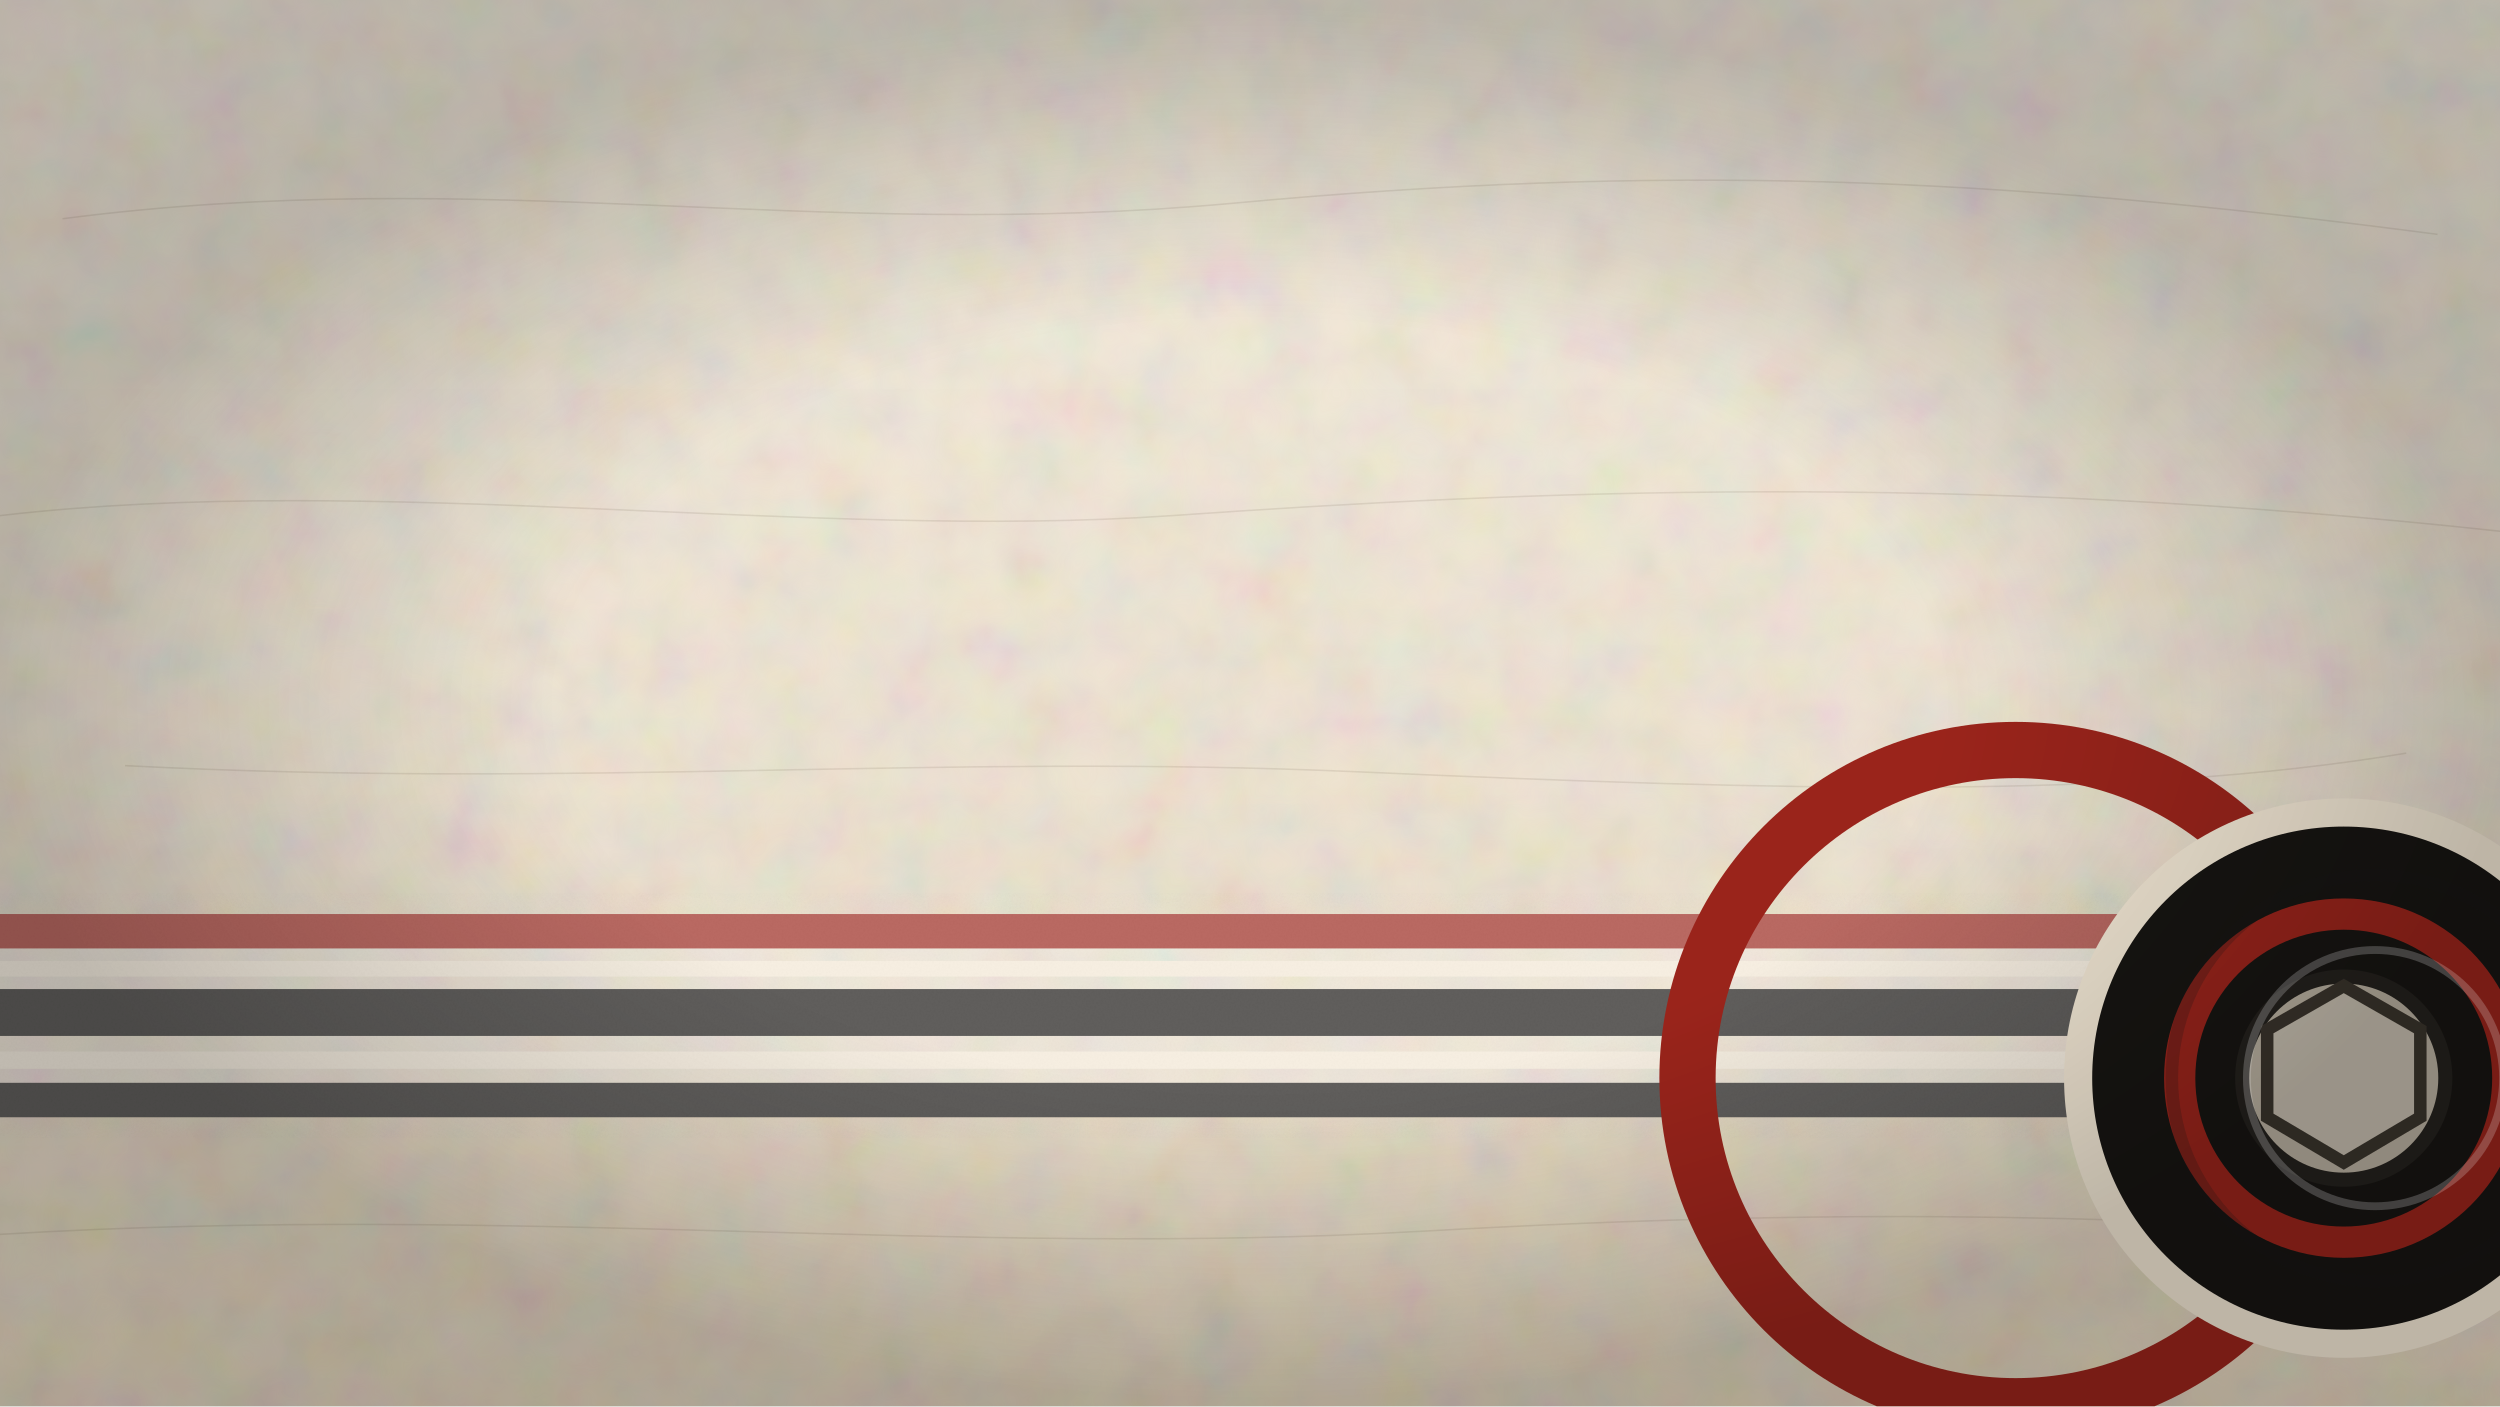
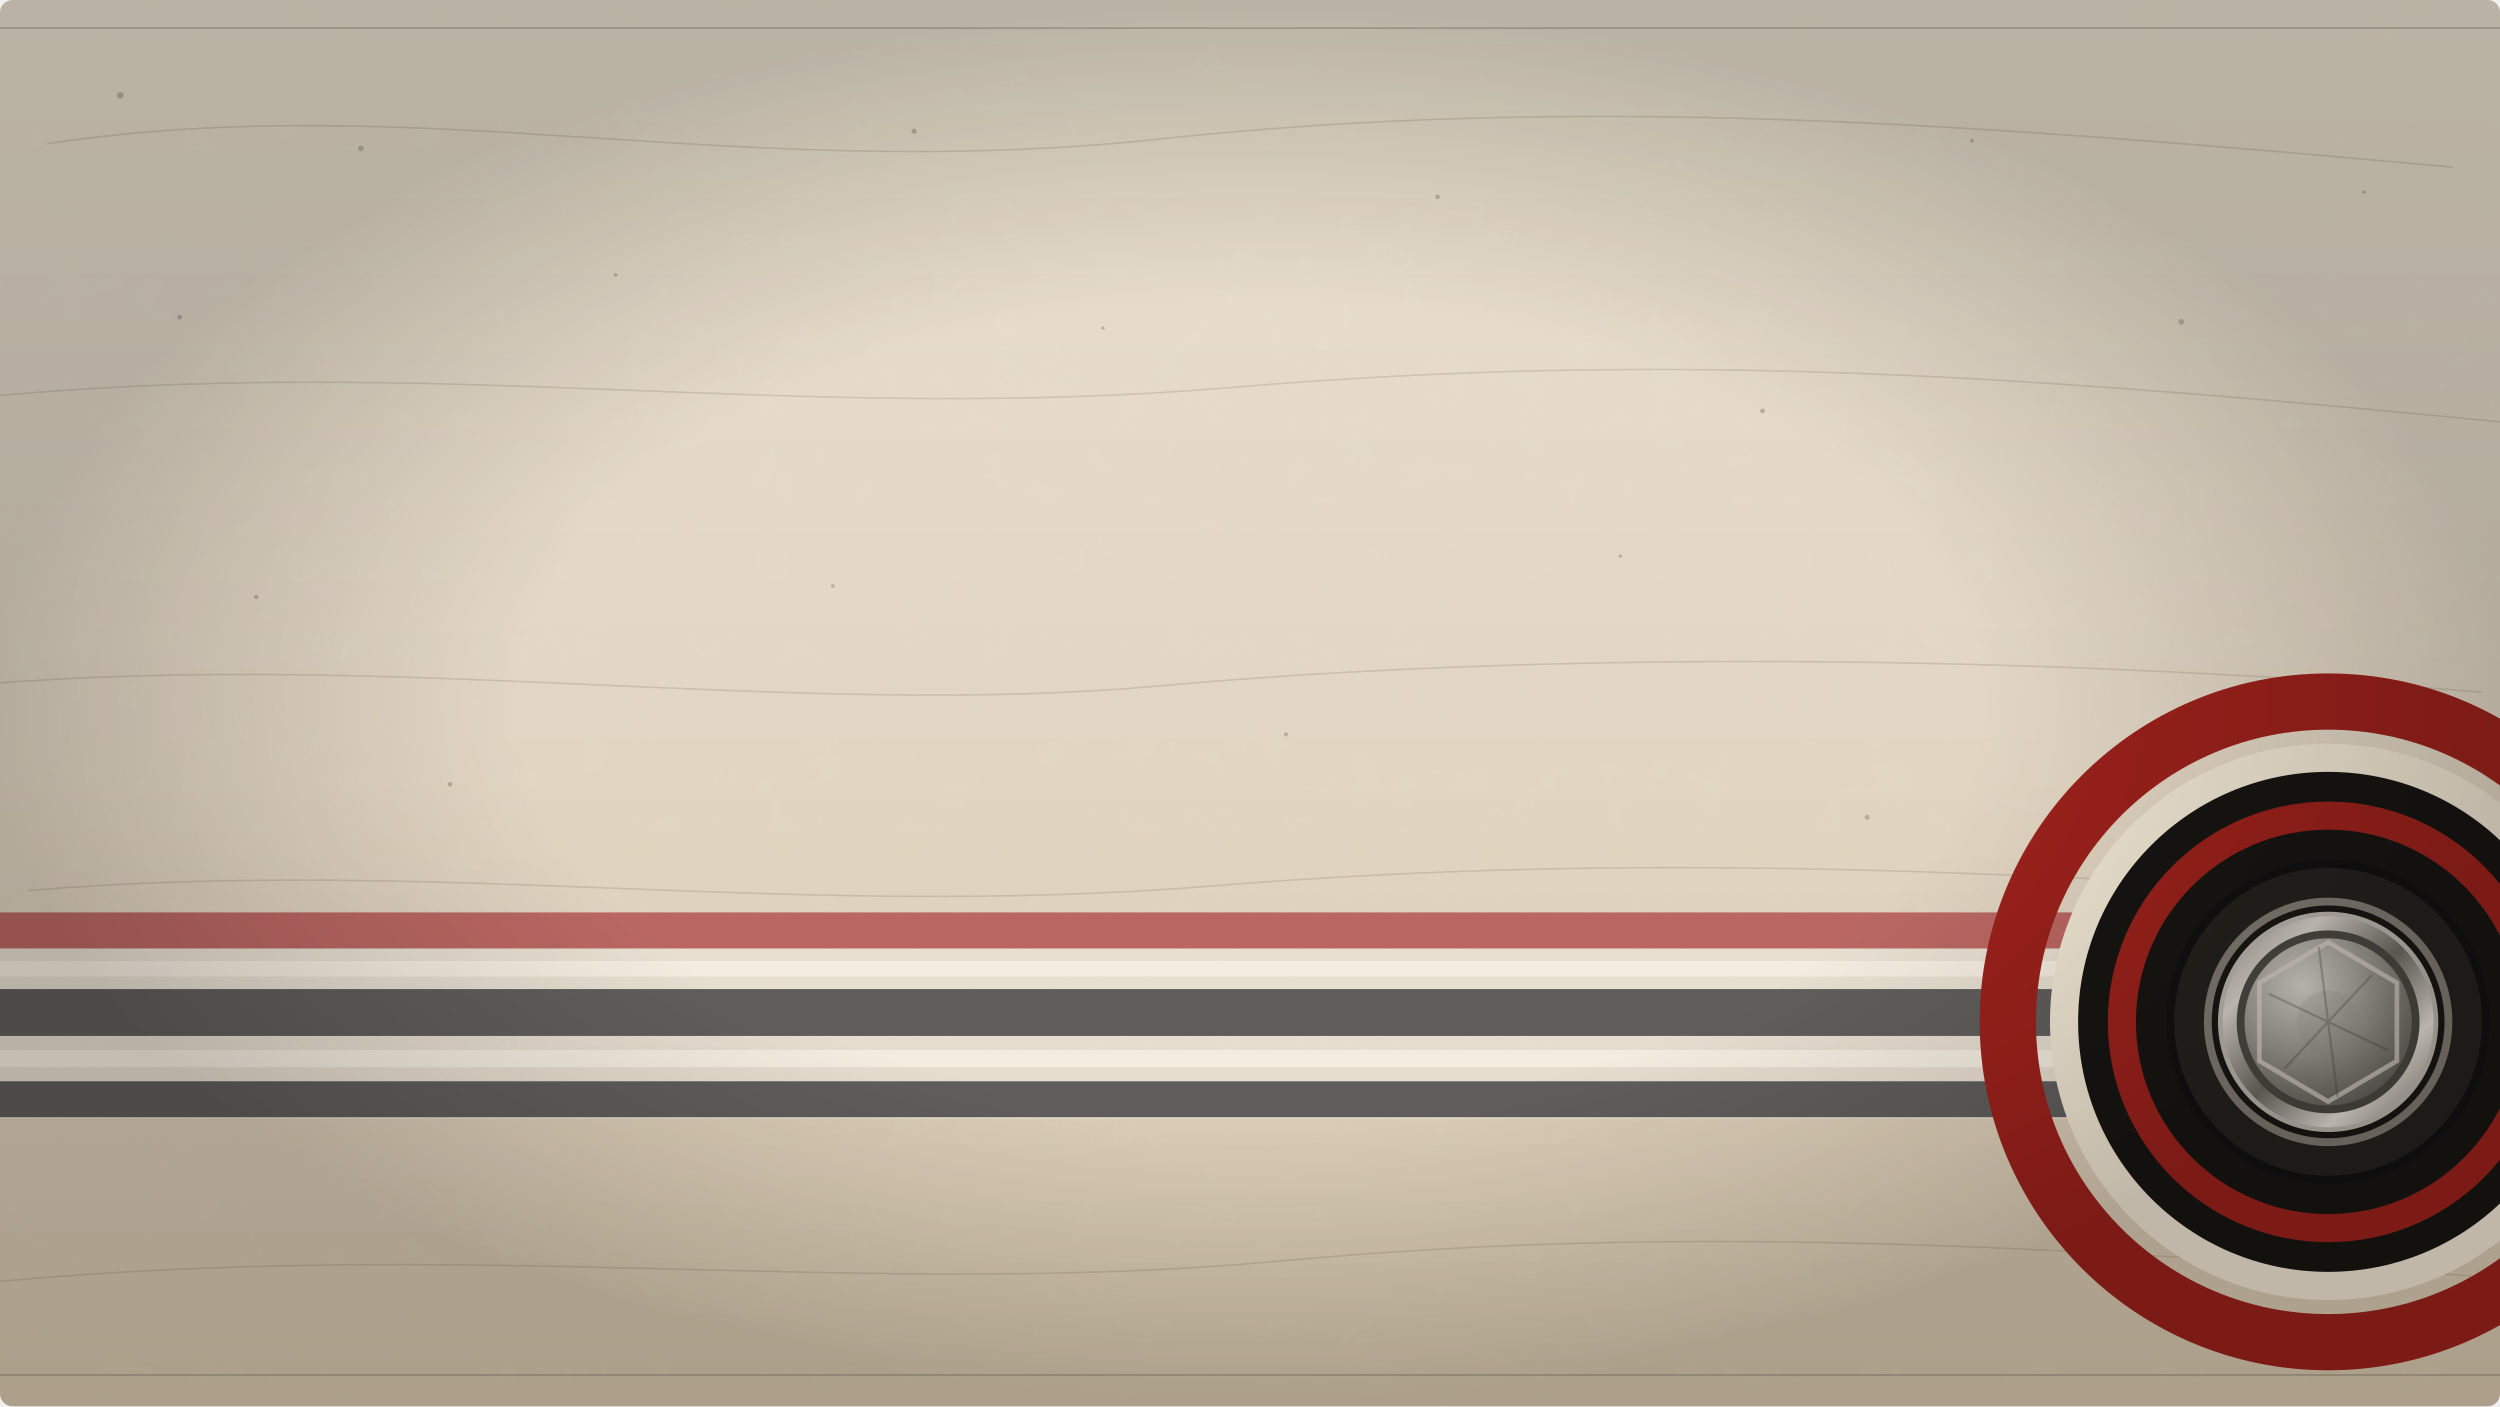
<svg xmlns="http://www.w3.org/2000/svg" viewBox="0 0 1600 900" preserveAspectRatio="xMidYMid slice">
  <defs>
-     <filter id="noise">
-       <feTurbulence type="fractalNoise" baseFrequency="0.75" numOctaves="4" stitchTiles="stitch" />
+     <filter id="paperNoise" x="-10%" y="-10%" width="120%" height="120%">
+       <feTurbulence type="fractalNoise" baseFrequency="0.9" numOctaves="4" stitchTiles="stitch" />
+       <feColorMatrix type="saturate" values="0" />
+       <feComponentTransfer>
+         <feFuncA type="table" tableValues="0 0.13" />
+       </feComponentTransfer>
+       <feBlend in="SourceGraphic" mode="multiply" />
+     </filter>
+     <filter id="grain" x="-10%" y="-10%" width="120%" height="120%">
+       <feTurbulence type="fractalNoise" baseFrequency="0.035" numOctaves="4" stitchTiles="stitch" />
      <feColorMatrix type="saturate" values="0" />
      <feComponentTransfer>
        <feFuncA type="table" tableValues="0 0.18" />
      </feComponentTransfer>
      <feBlend in="SourceGraphic" mode="multiply" />
    </filter>
-     <filter id="distress">
-       <feTurbulence type="fractalNoise" baseFrequency="0.025" numOctaves="3" />
-       <feColorMatrix values="1 0 0 0 0 0 1 0 0 0 0 0 1 0 0 0 0 0 0.5 0" />
-     </filter>
    <linearGradient id="paper" x1="0" y1="0" x2="0" y2="1">
-       <stop offset="0" stop-color="#f5ecdc" />
+       <stop offset="0" stop-color="#f6eddc" />
      <stop offset="0.55" stop-color="#eee3d1" />
-       <stop offset="1" stop-color="#e4d5bc" />
+       <stop offset="1" stop-color="#e3d3b9" />
    </linearGradient>
+     <linearGradient id="metal" x1="0" y1="0" x2="1" y2="1">
+       <stop offset="0" stop-color="#8e8a82" />
+       <stop offset="0.24" stop-color="#d9d4ca" />
+       <stop offset="0.5" stop-color="#6e6a63" />
+       <stop offset="0.74" stop-color="#e7e1d7" />
+       <stop offset="1" stop-color="#76716a" />
+     </linearGradient>
+     <radialGradient id="switchFace" cx="36%" cy="30%" r="72%">
+       <stop offset="0" stop-color="#d9d5cd" />
+       <stop offset="0.55" stop-color="#9d9990" />
+       <stop offset="1" stop-color="#66625c" />
+     </radialGradient>
    <radialGradient id="vignette">
-       <stop offset="55%" stop-color="#000" stop-opacity="0" />
-       <stop offset="100%" stop-color="#000" stop-opacity="0.22" />
+       <stop offset="58%" stop-color="#000" stop-opacity="0" />
+       <stop offset="100%" stop-color="#000" stop-opacity="0.2" />
    </radialGradient>
+     <clipPath id="artClip">
+       <rect width="1600" height="900" rx="8" />
+     </clipPath>
  </defs>
-   <rect width="1600" height="900" fill="url(#paper)" />
-   <g opacity="0.42" filter="url(#distress)">
-     <rect x="0" y="0" width="1600" height="900" fill="#5c4730" opacity="0.08" />
-   </g>
-   <g opacity="0.12" stroke="#55422f" fill="none">
-     <path d="M40 140C310 105 520 155 790 130s480-18 770 20" />
-     <path d="M0 330c240-28 520 16 750 0s500-28 850 10" />
-     <path d="M80 490c290 15 520-8 790 4s490 18 670-12" />
-     <path d="M0 790c330-20 610 15 910-2s460-8 690 4" />
-   </g>
-   <g transform="translate(0 585)">
-     <rect x="0" y="0" width="1600" height="22" fill="#9a241b" />
-     <rect x="0" y="30" width="1600" height="10" fill="#f3e8d5" />
-     <rect x="0" y="48" width="1600" height="30" fill="#171512" />
-     <rect x="0" y="88" width="1600" height="11" fill="#f3e8d5" />
-     <rect x="0" y="108" width="1600" height="22" fill="#171512" />
-     <g opacity="0.32" filter="url(#noise)">
-       <rect x="0" y="0" width="1600" height="130" fill="#fff" />
+   <g clip-path="url(#artClip)">
+     <rect width="1600" height="900" fill="url(#paper)" />
+     <rect width="1600" height="900" fill="#6b553a" opacity="0.09" filter="url(#grain)" />
+     <g opacity="0.16" stroke="#4e3d2b" fill="none">
+       <path d="M30 92C270 56 470 118 742 89s520-10 828 18" />
+       <path d="M-20 255C280 225 504 272 788 248s510-8 832 24" />
+       <path d="M-12 438C255 416 510 460 742 439s530-22 846 4" />
+       <path d="M18 570C280 548 506 589 776 567s508-10 828 11" />
+       <path d="M-20 822C298 790 550 832 820 807s500-8 812 13" />
    </g>
-     <path d="M1290-105a210 210 0 1 0 0 420a210 210 0 1 0 0-420Z" fill="none" stroke="#9a241b" stroke-width="36" />
-     <circle cx="1500" cy="105" r="170" fill="#171512" stroke="#f3e8d5" stroke-width="18" />
-     <circle cx="1500" cy="105" r="105" fill="#171512" stroke="#9a241b" stroke-width="20" />
-     <circle cx="1500" cy="105" r="65" fill="#b9b0a0" stroke="#24211d" stroke-width="9" />
-     <polygon points="1500,46 1549,74 1549,130 1500,159 1451,130 1451,74" fill="#c5bdae" stroke="#3a342c" stroke-width="8" />
-   </g>
-   <rect width="1600" height="900" fill="url(#vignette)" />
-   <g opacity="0.22">
-     <circle cx="1520" cy="690" r="130" fill="none" stroke="#111" stroke-width="8" />
-     <circle cx="1520" cy="690" r="82" fill="none" stroke="#eee" stroke-width="5" />
+     <g opacity="0.22" fill="#231a12">
+       <circle cx="77" cy="61" r="2.1" />
+       <circle cx="115" cy="203" r="1.5" />
+       <circle cx="231" cy="95" r="1.8" />
+       <circle cx="394" cy="176" r="1.2" />
+       <circle cx="585" cy="84" r="1.7" />
+       <circle cx="706" cy="210" r="1.1" />
+       <circle cx="920" cy="126" r="1.5" />
+       <circle cx="1128" cy="263" r="1.6" />
+       <circle cx="1262" cy="90" r="1.2" />
+       <circle cx="1396" cy="206" r="1.8" />
+       <circle cx="1513" cy="123" r="1.1" />
+       <circle cx="164" cy="382" r="1.4" />
+       <circle cx="288" cy="502" r="1.5" />
+       <circle cx="533" cy="375" r="1.2" />
+       <circle cx="823" cy="470" r="1.3" />
+       <circle cx="1037" cy="356" r="1.1" />
+       <circle cx="1195" cy="523" r="1.6" />
+     </g>
+     <g transform="translate(0 584)">
+       <rect x="0" y="0" width="1600" height="23" fill="#9b211b" />
+       <rect x="0" y="31" width="1600" height="10" fill="#f0e5d2" />
+       <rect x="0" y="49" width="1600" height="30" fill="#171512" />
+       <rect x="0" y="88" width="1600" height="11" fill="#f0e5d2" />
+       <rect x="0" y="108" width="1600" height="23" fill="#171512" />
+       <g opacity="0.32" filter="url(#paperNoise)">
+         <rect x="0" y="0" width="1600" height="132" fill="#fff" />
+       </g>
+       <g transform="translate(1490 70)">
+         <circle r="205" fill="none" stroke="#9b211b" stroke-width="36" />
+         <circle r="169" fill="#171512" stroke="#f0e5d2" stroke-width="18" />
+         <circle r="132" fill="#171512" stroke="#9b211b" stroke-width="18" />
+         <circle r="101" fill="#24211d" stroke="#111" stroke-width="5" />
+         <circle r="77" fill="#191714" stroke="#807a71" stroke-width="5" />
+         <circle r="69" fill="url(#metal)" stroke="#bcb6ad" stroke-width="3" />
+         <circle r="56" fill="url(#switchFace)" stroke="#4c4944" stroke-width="5" />
+         <polygon points="0,-51 44,-25 44,25 0,51 -44,25 -44,-25" fill="none" stroke="#d9d2c9" stroke-width="3" opacity="0.75" />
+         <circle r="20" fill="#969087" opacity="0.22" />
+         <g opacity="0.28" stroke="#3c3935" stroke-width="1.5">
+           <path d="M-38 -18L38 18" />
+           <path d="M-28 30L28 -30" />
+           <path d="M-6 -48L6 48" />
+         </g>
+       </g>
+     </g>
+     <rect width="1600" height="900" fill="url(#vignette)" />
+     <g opacity="0.24" stroke="#1b1713" fill="none">
+       <path d="M0 18H1600" />
+       <path d="M0 880H1600" />
+     </g>
  </g>
</svg>
